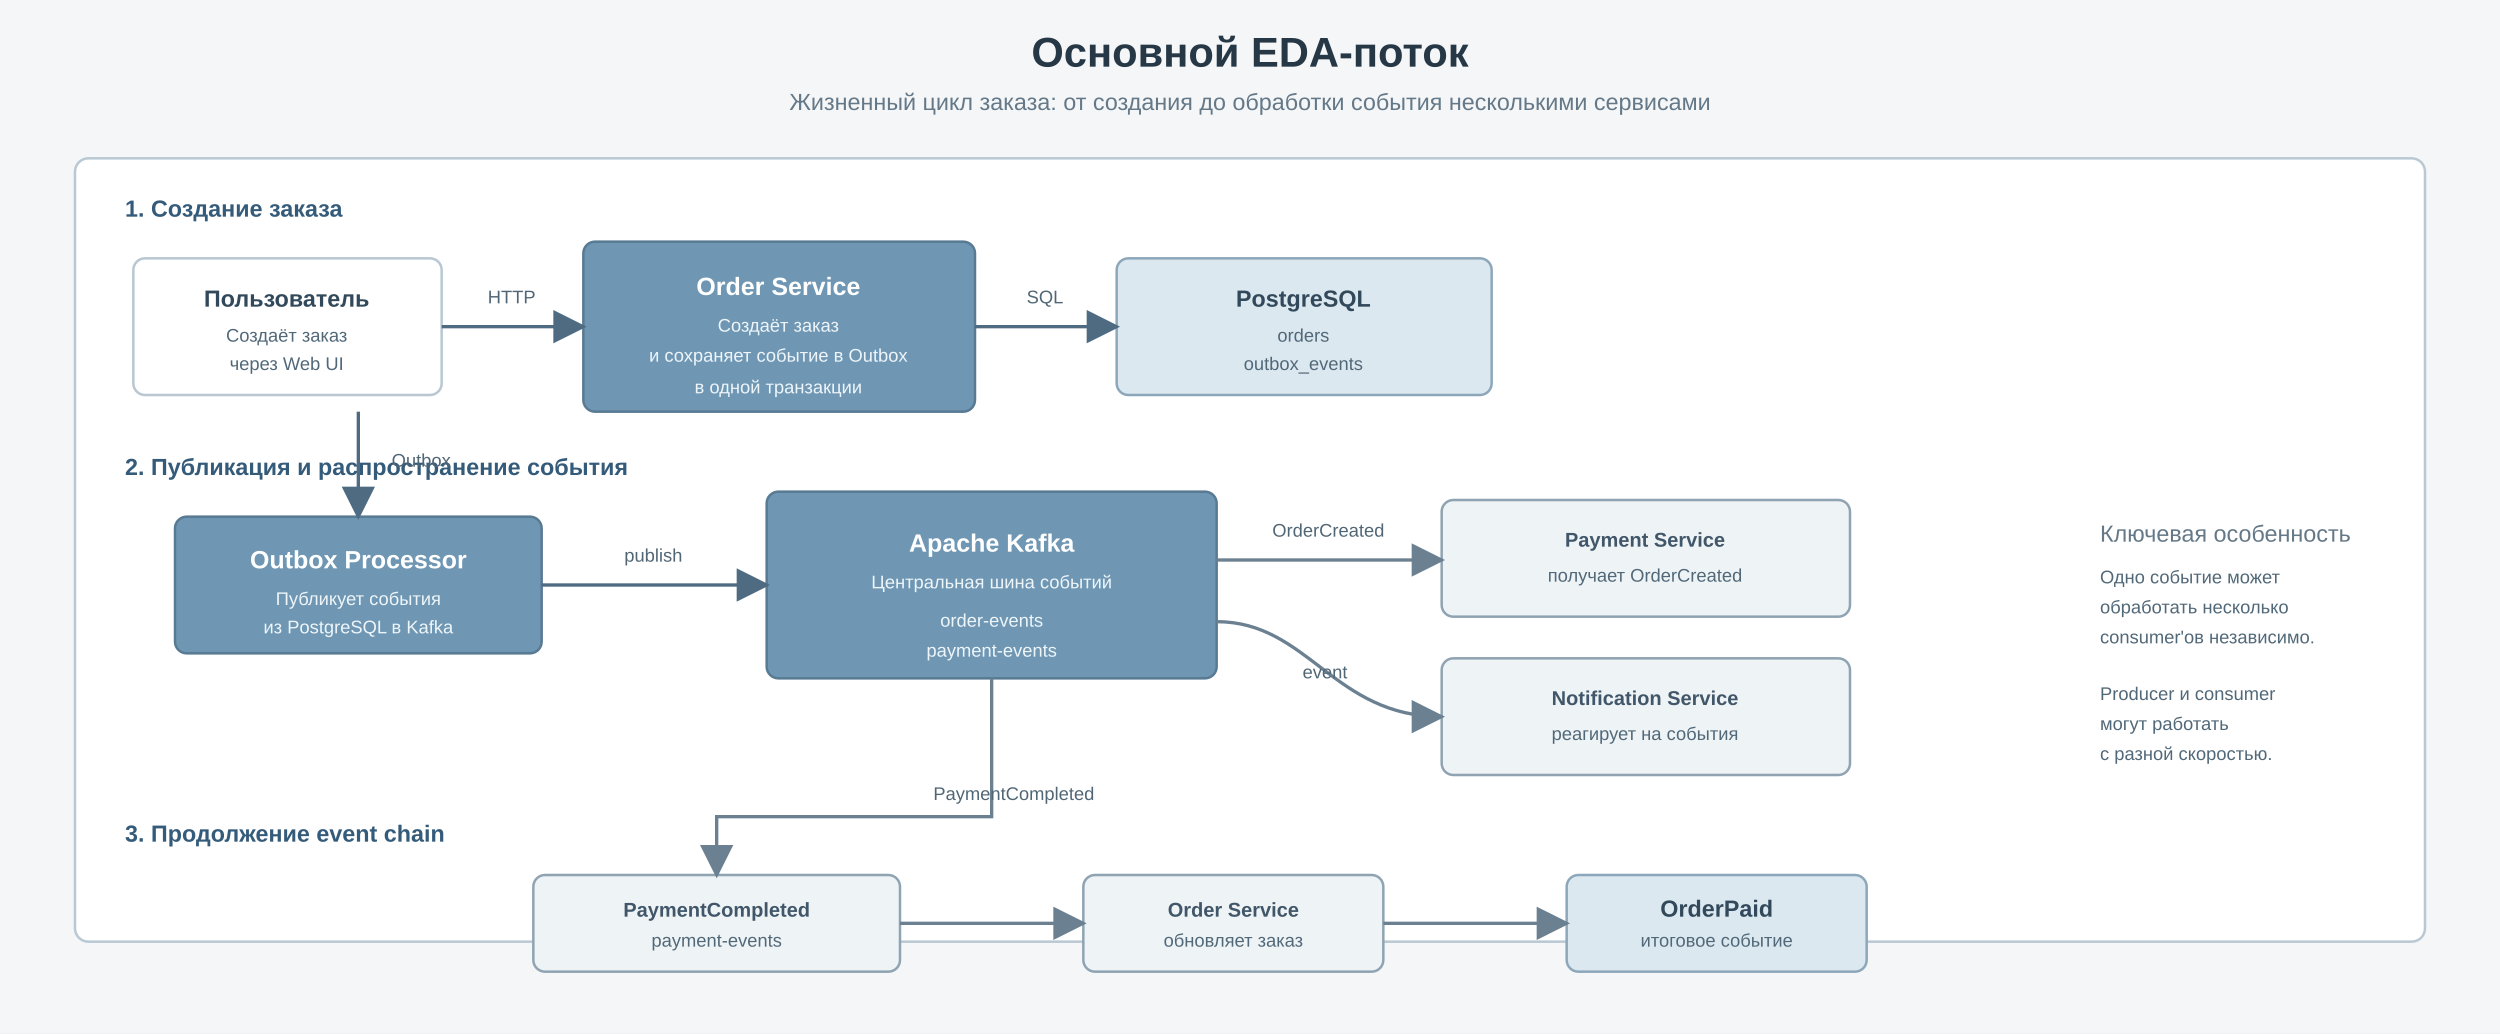
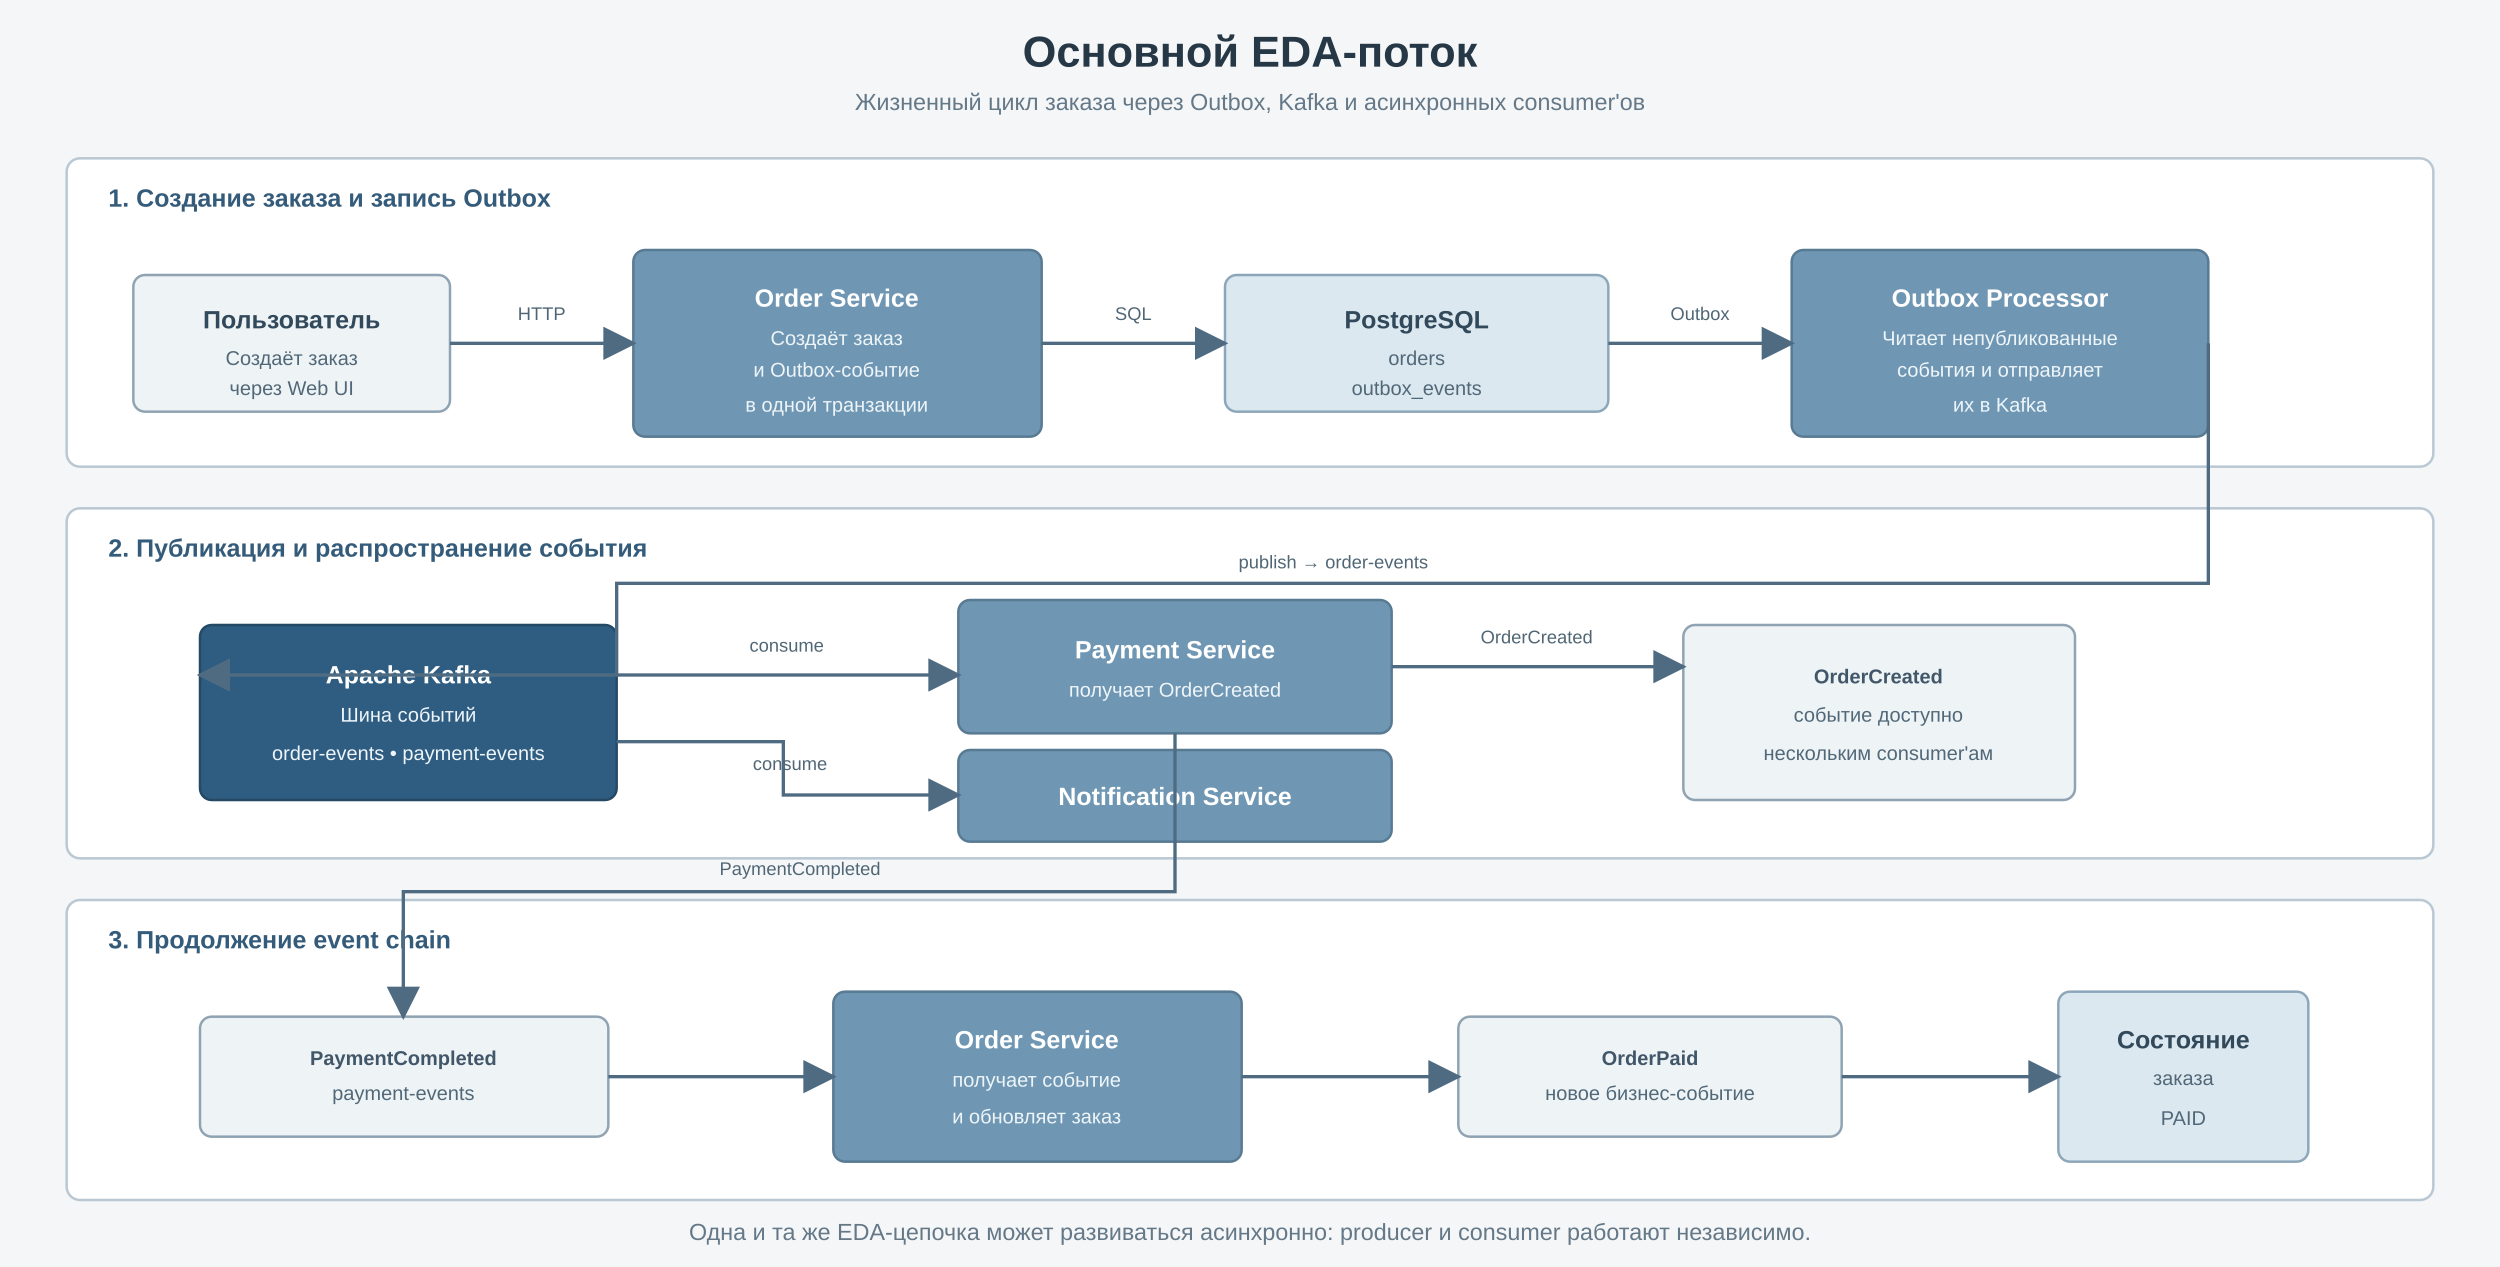
- <svg xmlns="http://www.w3.org/2000/svg" width="1500" height="620" viewBox="0 0 1500 620">
+ <svg xmlns="http://www.w3.org/2000/svg" width="1500" height="760" viewBox="0 0 1500 760">
  <defs>
    <marker id="arrow" markerWidth="10" markerHeight="10" refX="9" refY="5" orient="auto">
-       <path d="M0,0 L10,5 L0,10 Z" fill="#4f6b82" />
-     </marker>
-     <marker id="eventArrow" markerWidth="10" markerHeight="10" refX="9" refY="5" orient="auto">
-       <path d="M0,0 L10,5 L0,10 Z" fill="#6b8091" />
+       <path d="M0 0 L10 5 L0 10 Z" fill="#4f6b82" />
    </marker>
    <style>
      text{font-family:Arial,Helvetica,sans-serif}
-       .title{font-size:25px;font-weight:700;fill:#263746}
-       .sub{font-size:14px;fill:#647887}
-       .lane{font-size:14px;font-weight:700;fill:#355b7a}
-       .card{fill:#fff;stroke:#b8c7d2;stroke-width:1.5}
+       .title{font-size:26px;font-weight:700;fill:#263746}
+       .subtitle{font-size:14px;fill:#647887}
+       .sectionTitle{font-size:15px;font-weight:700;fill:#355b7a}
+       .panel{fill:#fff;stroke:#b9c8d3;stroke-width:1.5}
      .service{fill:#6f97b4;stroke:#587a93;stroke-width:1.5}
+       .system{fill:#2f5d82;stroke:#244964;stroke-width:1.5}
+       .data{fill:#dce8f0;stroke:#8da7ba;stroke-width:1.5}
      .event{fill:#eef3f6;stroke:#8fa3b2;stroke-width:1.5}
-       .data{fill:#dce8f0;stroke:#8da7ba;stroke-width:1.5}
      .cardTitle{font-size:15px;font-weight:700;fill:#fff}
-       .darkTitle{font-size:14px;font-weight:700;fill:#31495a}
-       .body{font-size:11px;fill:#eef5f9}
-       .dark{font-size:11px;fill:#516878}
+       .darkTitle{font-size:15px;font-weight:700;fill:#31495a}
+       .body{font-size:12px;fill:#eef5f9}
+       .dark{font-size:12px;fill:#516878}
+       .label{font-size:11px;fill:#506675}
      .eventText{font-size:12px;font-weight:700;fill:#415769}
-       .label{font-size:11px;fill:#506675}
      .line{stroke:#4f6b82;stroke-width:2;fill:none;marker-end:url(#arrow)}
-       .eventLine{stroke:#6b8091;stroke-width:2;fill:none;marker-end:url(#eventArrow)}
    </style>
  </defs>
-   <rect width="1500" height="620" fill="#f4f6f8" />
+   <rect width="1500" height="760" fill="#f4f6f8" />
  <text x="750" y="40" text-anchor="middle" class="title">Основной EDA-поток</text>
-   <text x="750" y="66" text-anchor="middle" class="sub">Жизненный цикл заказа: от создания до обработки события несколькими сервисами</text>
-   <rect x="45" y="95" width="1410" height="470" rx="8" fill="#fff" stroke="#b9c8d3" stroke-width="1.5" />
-   <text x="75" y="130" class="lane">1. Создание заказа</text>
-   <rect x="80" y="155" width="185" height="82" rx="7" class="card" />
-   <text x="172" y="184" text-anchor="middle" class="darkTitle">Пользователь</text>
-   <text x="172" y="205" text-anchor="middle" class="dark">Создаёт заказ</text>
-   <text x="172" y="222" text-anchor="middle" class="dark">через Web UI</text>
-   <rect x="350" y="145" width="235" height="102" rx="7" class="service" />
-   <text x="467" y="177" text-anchor="middle" class="cardTitle">Order Service</text>
-   <text x="467" y="199" text-anchor="middle" class="body">Создаёт заказ</text>
-   <text x="467" y="217" text-anchor="middle" class="body">и сохраняет событие в Outbox</text>
-   <text x="467" y="236" text-anchor="middle" class="body">в одной транзакции</text>
-   <rect x="670" y="155" width="225" height="82" rx="7" class="data" />
-   <text x="782" y="184" text-anchor="middle" class="darkTitle">PostgreSQL</text>
-   <text x="782" y="205" text-anchor="middle" class="dark">orders</text>
-   <text x="782" y="222" text-anchor="middle" class="dark">outbox_events</text>
-   <path d="M265 196 L350 196" class="line" />
-   <text x="307" y="182" text-anchor="middle" class="label">HTTP</text>
-   <path d="M585 196 L670 196" class="line" />
-   <text x="627" y="182" text-anchor="middle" class="label">SQL</text>
-   <text x="75" y="285" class="lane">2. Публикация и распространение события</text>
-   <rect x="105" y="310" width="220" height="82" rx="7" class="service" />
-   <text x="215" y="341" text-anchor="middle" class="cardTitle">Outbox Processor</text>
-   <text x="215" y="363" text-anchor="middle" class="body">Публикует события</text>
-   <text x="215" y="380" text-anchor="middle" class="body">из PostgreSQL в Kafka</text>
-   <rect x="460" y="295" width="270" height="112" rx="7" class="service" />
-   <text x="595" y="331" text-anchor="middle" class="cardTitle">Apache Kafka</text>
-   <text x="595" y="353" text-anchor="middle" class="body">Центральная шина событий</text>
-   <text x="595" y="376" text-anchor="middle" class="body">order-events</text>
-   <text x="595" y="394" text-anchor="middle" class="body">payment-events</text>
-   <rect x="865" y="300" width="245" height="70" rx="7" class="event" />
-   <text x="987" y="328" text-anchor="middle" class="eventText">Payment Service</text>
-   <text x="987" y="349" text-anchor="middle" class="dark">получает OrderCreated</text>
-   <rect x="865" y="395" width="245" height="70" rx="7" class="event" />
-   <text x="987" y="423" text-anchor="middle" class="eventText">Notification Service</text>
-   <text x="987" y="444" text-anchor="middle" class="dark">реагирует на события</text>
-   <path d="M215 247 L215 310" class="line" />
-   <text x="235" y="280" class="label">Outbox</text>
-   <path d="M325 351 L460 351" class="line" />
-   <text x="392" y="337" text-anchor="middle" class="label">publish</text>
-   <path d="M730 336 L865 336" class="eventLine" />
-   <text x="797" y="322" text-anchor="middle" class="label">OrderCreated</text>
-   <path d="M730 373 C785 373 800 430 865 430" class="eventLine" />
-   <text x="795" y="407" text-anchor="middle" class="label">event</text>
-   <text x="75" y="505" class="lane">3. Продолжение event chain</text>
-   <rect x="320" y="525" width="220" height="58" rx="7" class="event" />
-   <text x="430" y="550" text-anchor="middle" class="eventText">PaymentCompleted</text>
-   <text x="430" y="568" text-anchor="middle" class="dark">payment-events</text>
-   <rect x="650" y="525" width="180" height="58" rx="7" class="event" />
-   <text x="740" y="550" text-anchor="middle" class="eventText">Order Service</text>
-   <text x="740" y="568" text-anchor="middle" class="dark">обновляет заказ</text>
-   <rect x="940" y="525" width="180" height="58" rx="7" class="data" />
-   <text x="1030" y="550" text-anchor="middle" class="darkTitle">OrderPaid</text>
-   <text x="1030" y="568" text-anchor="middle" class="dark">итоговое событие</text>
-   <path d="M595 407 L595 490 L430 490 L430 525" class="eventLine" />
-   <text x="560" y="480" class="label">PaymentCompleted</text>
-   <path d="M540 554 L650 554" class="eventLine" />
-   <path d="M830 554 L940 554" class="eventLine" />
-   <text x="1260" y="325" class="sub">Ключевая особенность</text>
-   <text x="1260" y="350" class="dark">Одно событие может</text>
-   <text x="1260" y="368" class="dark">обработать несколько</text>
-   <text x="1260" y="386" class="dark">consumer'ов независимо.</text>
-   <text x="1260" y="420" class="dark">Producer и consumer</text>
-   <text x="1260" y="438" class="dark">могут работать</text>
-   <text x="1260" y="456" class="dark">с разной скоростью.</text>
+   <text x="750" y="66" text-anchor="middle" class="subtitle">Жизненный цикл заказа через Outbox, Kafka и асинхронных consumer'ов</text>
+   <rect x="40" y="95" width="1420" height="185" rx="8" class="panel" />
+   <text x="65" y="124" class="sectionTitle">1. Создание заказа и запись Outbox</text>
+   <rect x="80" y="165" width="190" height="82" rx="7" class="event" />
+   <text x="175" y="197" text-anchor="middle" class="darkTitle">Пользователь</text>
+   <text x="175" y="219" text-anchor="middle" class="dark">Создаёт заказ</text>
+   <text x="175" y="237" text-anchor="middle" class="dark">через Web UI</text>
+   <rect x="380" y="150" width="245" height="112" rx="7" class="service" />
+   <text x="502" y="184" text-anchor="middle" class="cardTitle">Order Service</text>
+   <text x="502" y="207" text-anchor="middle" class="body">Создаёт заказ</text>
+   <text x="502" y="226" text-anchor="middle" class="body">и Outbox-событие</text>
+   <text x="502" y="247" text-anchor="middle" class="body">в одной транзакции</text>
+   <rect x="735" y="165" width="230" height="82" rx="7" class="data" />
+   <text x="850" y="197" text-anchor="middle" class="darkTitle">PostgreSQL</text>
+   <text x="850" y="219" text-anchor="middle" class="dark">orders</text>
+   <text x="850" y="237" text-anchor="middle" class="dark">outbox_events</text>
+   <rect x="1075" y="150" width="250" height="112" rx="7" class="service" />
+   <text x="1200" y="184" text-anchor="middle" class="cardTitle">Outbox Processor</text>
+   <text x="1200" y="207" text-anchor="middle" class="body">Читает непубликованные</text>
+   <text x="1200" y="226" text-anchor="middle" class="body">события и отправляет</text>
+   <text x="1200" y="247" text-anchor="middle" class="body">их в Kafka</text>
+   <path d="M270 206 L380 206" class="line" />
+   <text x="325" y="192" text-anchor="middle" class="label">HTTP</text>
+   <path d="M625 206 L735 206" class="line" />
+   <text x="680" y="192" text-anchor="middle" class="label">SQL</text>
+   <path d="M965 206 L1075 206" class="line" />
+   <text x="1020" y="192" text-anchor="middle" class="label">Outbox</text>
+   <rect x="40" y="305" width="1420" height="210" rx="8" class="panel" />
+   <text x="65" y="334" class="sectionTitle">2. Публикация и распространение события</text>
+   <rect x="120" y="375" width="250" height="105" rx="7" class="system" />
+   <text x="245" y="410" text-anchor="middle" class="cardTitle">Apache Kafka</text>
+   <text x="245" y="433" text-anchor="middle" class="body">Шина событий</text>
+   <text x="245" y="456" text-anchor="middle" class="body">order-events • payment-events</text>
+   <rect x="575" y="360" width="260" height="80" rx="7" class="service" />
+   <text x="705" y="395" text-anchor="middle" class="cardTitle">Payment Service</text>
+   <text x="705" y="418" text-anchor="middle" class="body">получает OrderCreated</text>
+   <rect x="575" y="450" width="260" height="55" rx="7" class="service" />
+   <text x="705" y="483" text-anchor="middle" class="cardTitle">Notification Service</text>
+   <rect x="1010" y="375" width="235" height="105" rx="7" class="event" />
+   <text x="1127" y="410" text-anchor="middle" class="eventText">OrderCreated</text>
+   <text x="1127" y="433" text-anchor="middle" class="dark">событие доступно</text>
+   <text x="1127" y="456" text-anchor="middle" class="dark">нескольким consumer'ам</text>
+   <path d="M1325 206 L1325 350 L370 350 L370 405 L120 405" class="line" />
+   <text x="800" y="341" text-anchor="middle" class="label">publish → order-events</text>
+   <path d="M370 405 L575 405" class="line" />
+   <text x="472" y="391" text-anchor="middle" class="label">consume</text>
+   <path d="M370 445 L470 445 L470 477 L575 477" class="line" />
+   <text x="474" y="462" text-anchor="middle" class="label">consume</text>
+   <path d="M835 400 L1010 400" class="line" />
+   <text x="922" y="386" text-anchor="middle" class="label">OrderCreated</text>
+   <rect x="40" y="540" width="1420" height="180" rx="8" class="panel" />
+   <text x="65" y="569" class="sectionTitle">3. Продолжение event chain</text>
+   <rect x="120" y="610" width="245" height="72" rx="7" class="event" />
+   <text x="242" y="639" text-anchor="middle" class="eventText">PaymentCompleted</text>
+   <text x="242" y="660" text-anchor="middle" class="dark">payment-events</text>
+   <rect x="500" y="595" width="245" height="102" rx="7" class="service" />
+   <text x="622" y="629" text-anchor="middle" class="cardTitle">Order Service</text>
+   <text x="622" y="652" text-anchor="middle" class="body">получает событие</text>
+   <text x="622" y="674" text-anchor="middle" class="body">и обновляет заказ</text>
+   <rect x="875" y="610" width="230" height="72" rx="7" class="event" />
+   <text x="990" y="639" text-anchor="middle" class="eventText">OrderPaid</text>
+   <text x="990" y="660" text-anchor="middle" class="dark">новое бизнес-событие</text>
+   <rect x="1235" y="595" width="150" height="102" rx="7" class="data" />
+   <text x="1310" y="629" text-anchor="middle" class="darkTitle">Состояние</text>
+   <text x="1310" y="651" text-anchor="middle" class="dark">заказа</text>
+   <text x="1310" y="675" text-anchor="middle" class="dark">PAID</text>
+   <path d="M705 440 L705 535 L242 535 L242 610" class="line" />
+   <text x="480" y="525" text-anchor="middle" class="label">PaymentCompleted</text>
+   <path d="M365 646 L500 646" class="line" />
+   <path d="M745 646 L875 646" class="line" />
+   <path d="M1105 646 L1235 646" class="line" />
+   <text x="750" y="744" text-anchor="middle" class="subtitle">Одна и та же EDA-цепочка может развиваться асинхронно: producer и consumer работают независимо.</text>
</svg>
